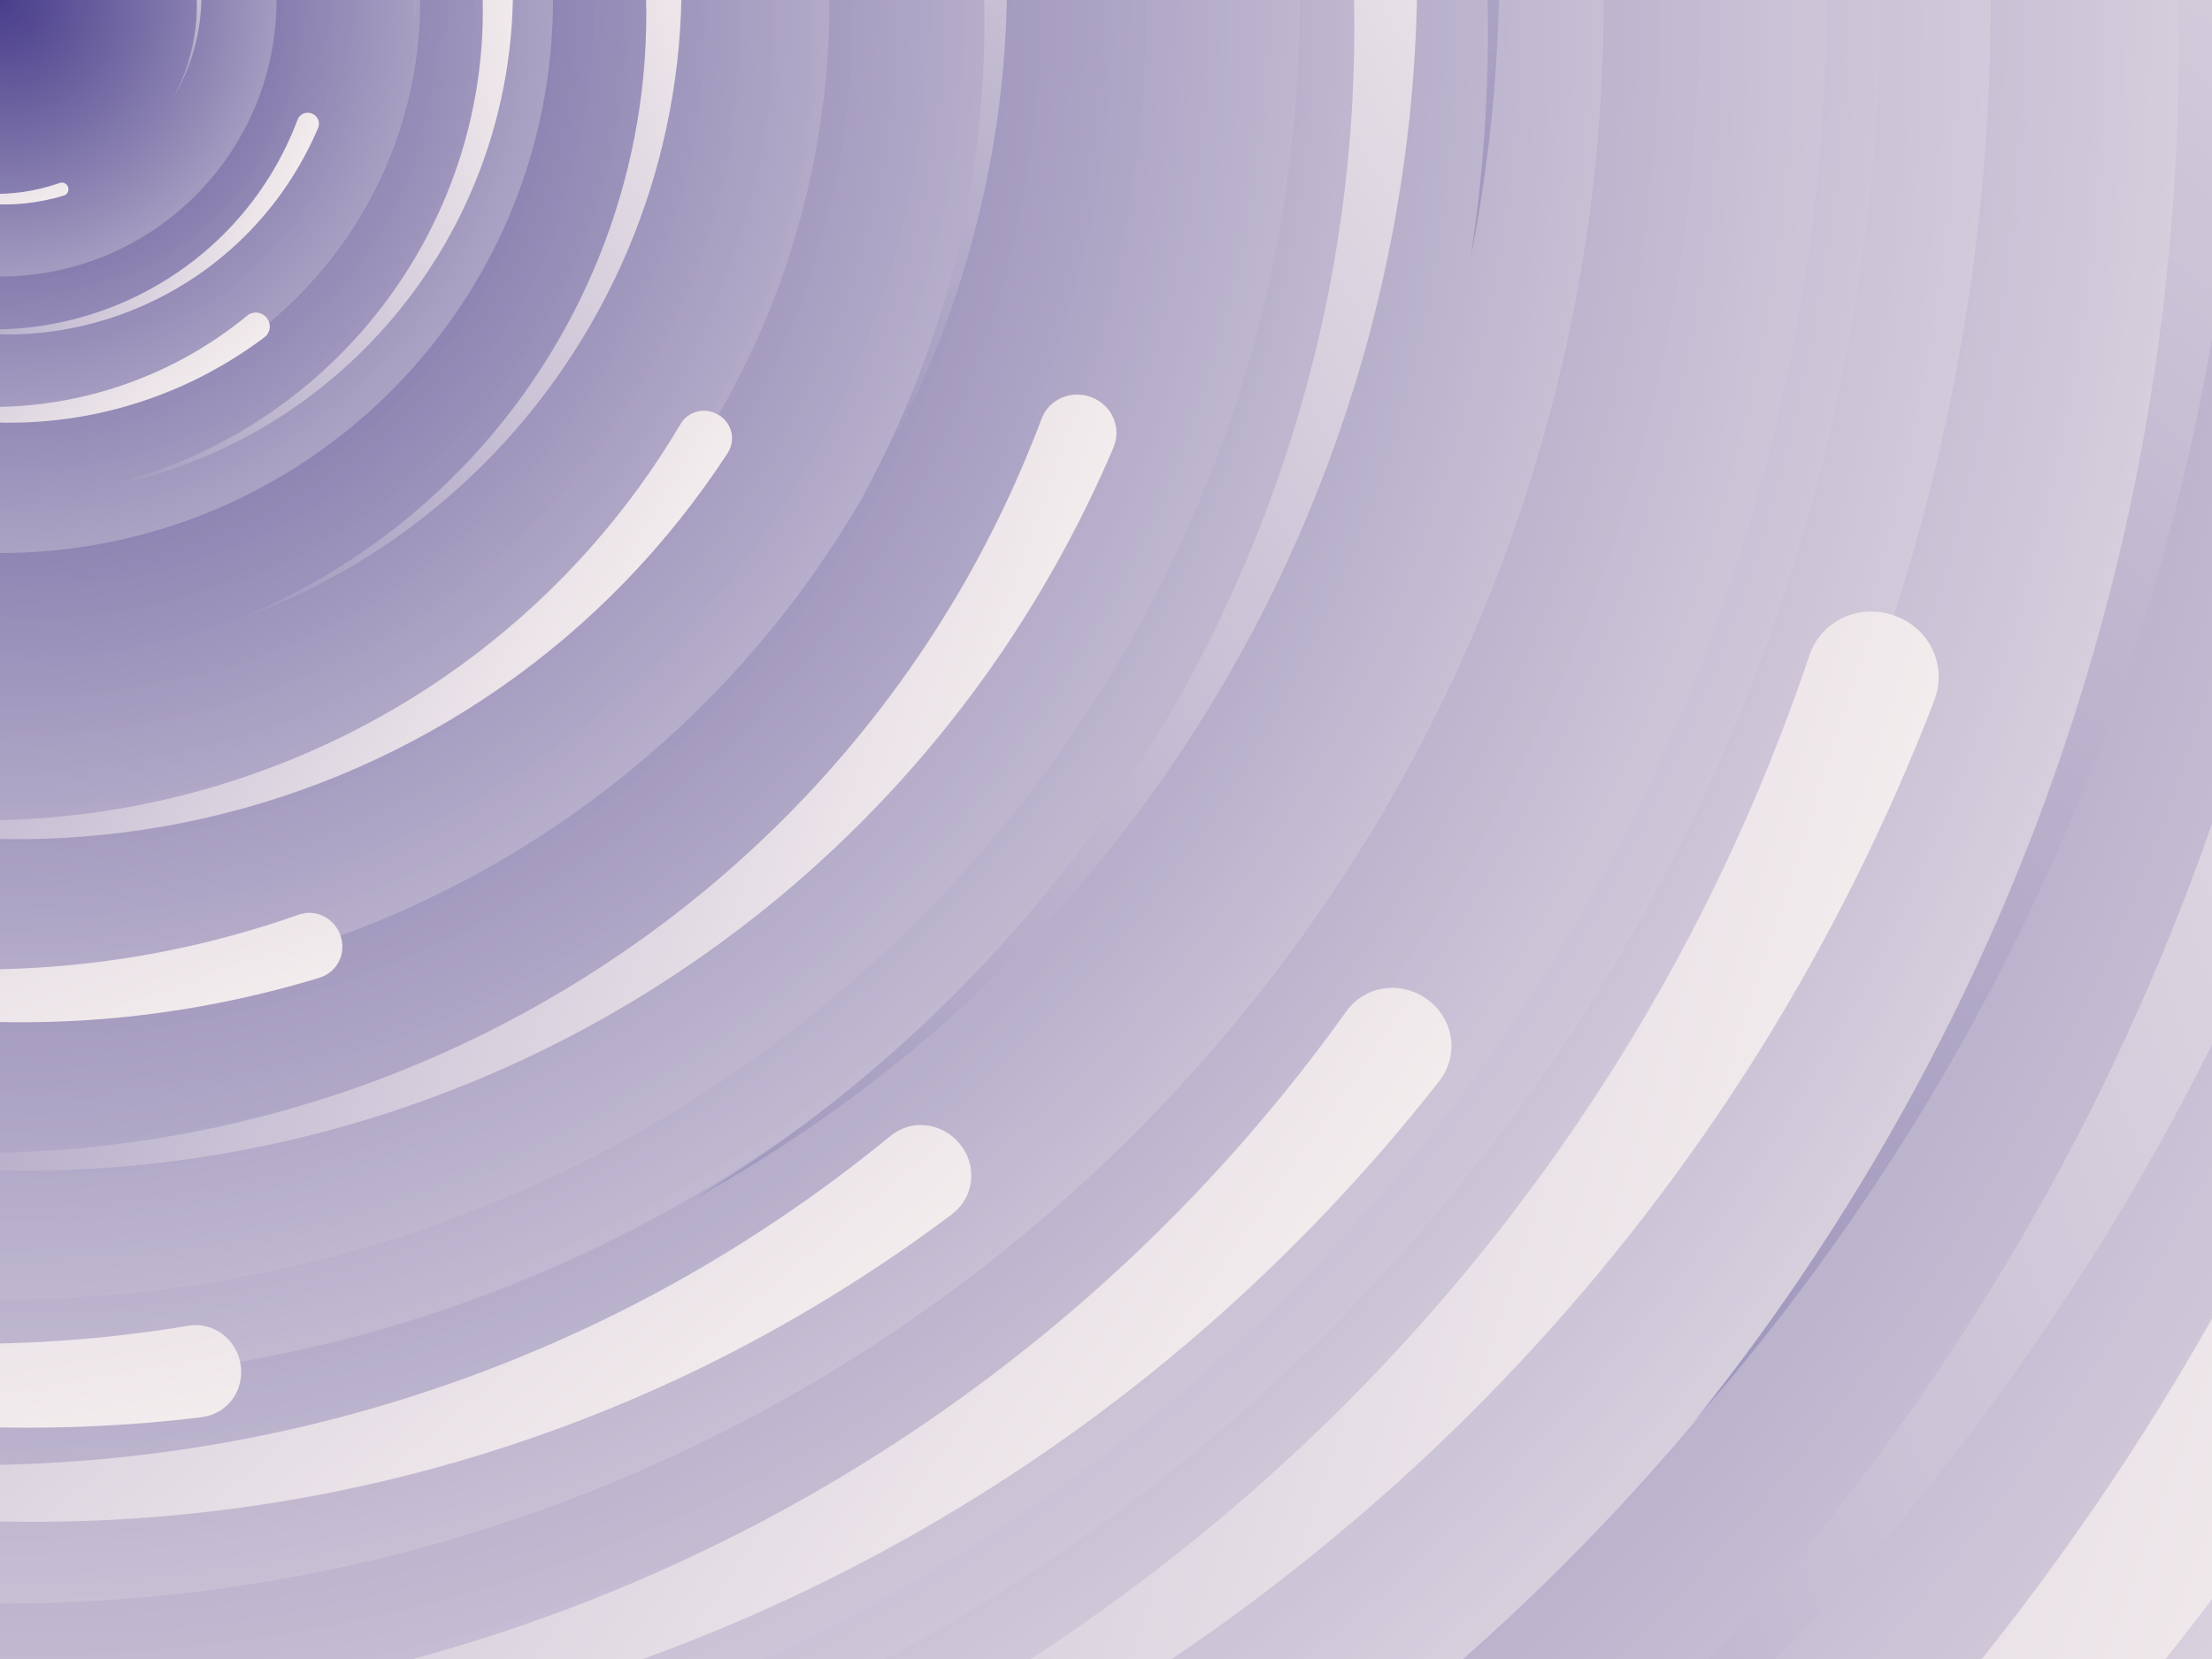
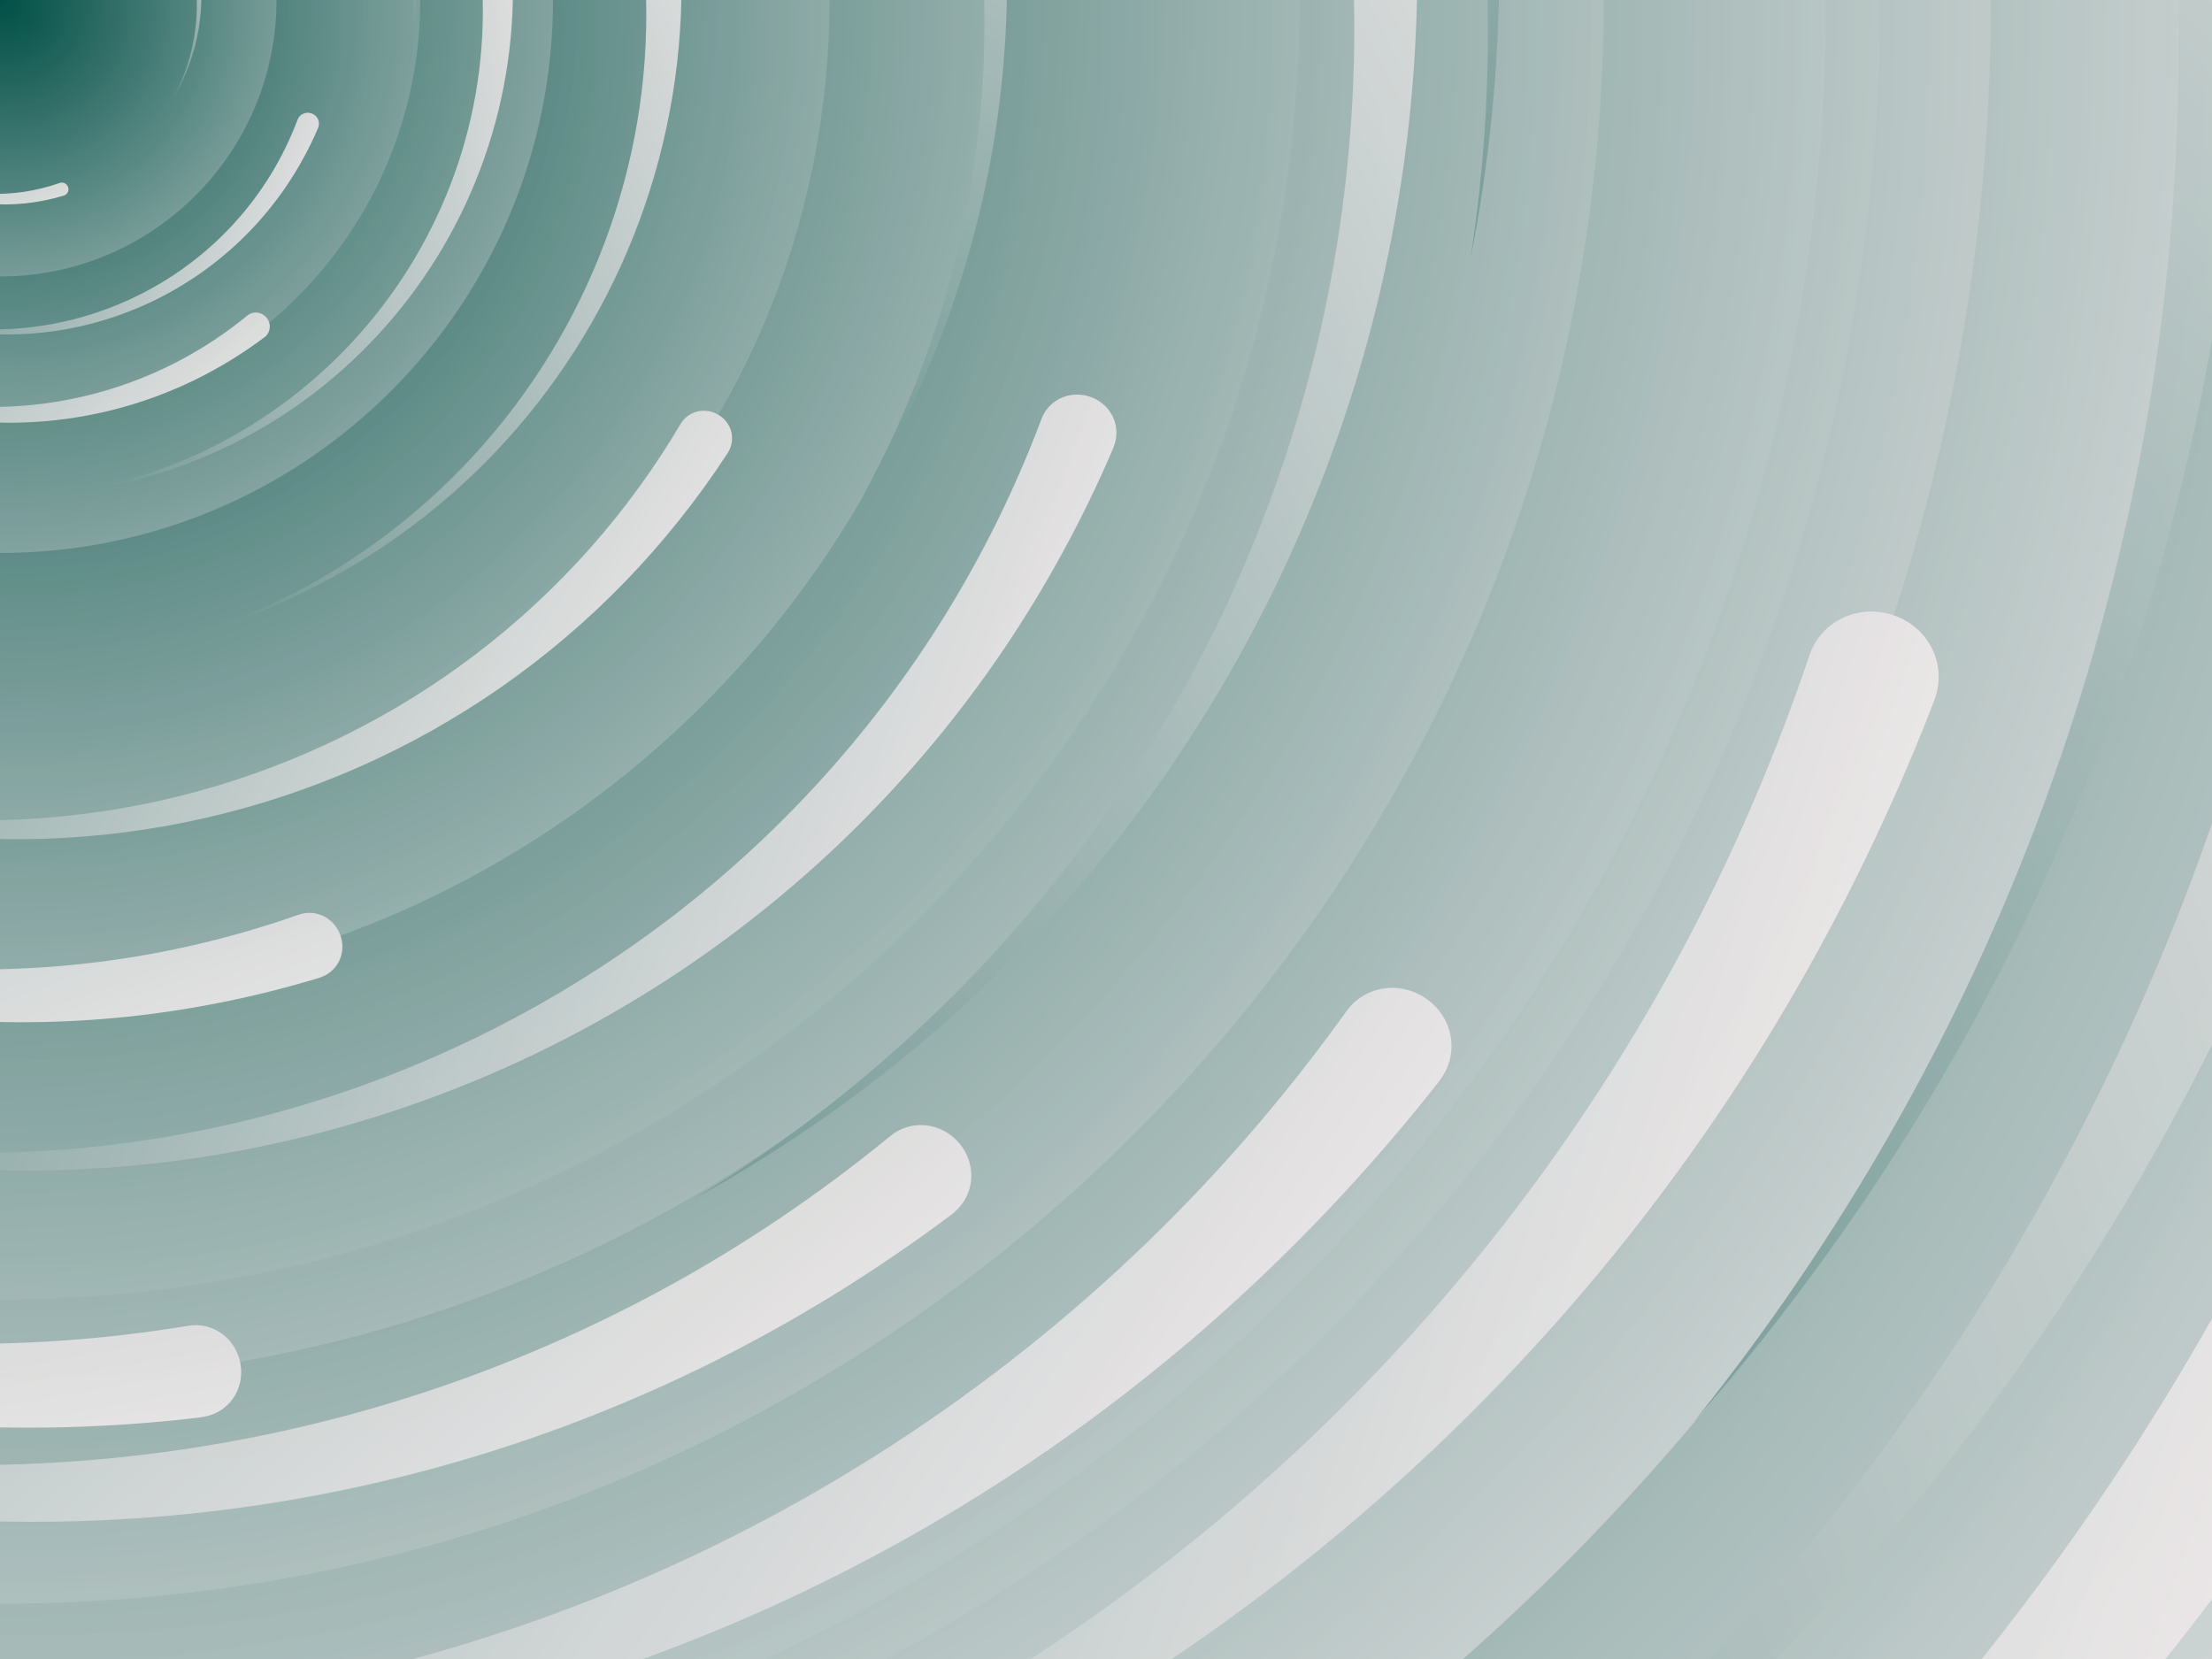
<svg xmlns="http://www.w3.org/2000/svg" viewBox="0 0 2000 1500">
  <rect fill="#F3ECED" width="2000" height="1500" />
  <defs>
    <radialGradient id="a" gradientUnits="objectBoundingBox">
-       <stop offset="0" stop-color="#483D8B" />
+       <stop offset="0" stop-color="#004F46" />
      <stop offset="1" stop-color="#F3ECED" />
    </radialGradient>
    <linearGradient id="b" gradientUnits="userSpaceOnUse" x1="0" y1="750" x2="1550" y2="750">
-       <stop offset="0" stop-color="#9e95bc" />
+       <stop offset="0" stop-color="#7a9e9a" />
      <stop offset="1" stop-color="#F3ECED" />
    </linearGradient>
    <path id="s" fill="url(#b)" d="M1549.2 51.6c-5.4 99.1-20.2 197.6-44.2 293.6c-24.1 96-57.4 189.4-99.3 278.6c-41.9 89.2-92.4 174.1-150.3 253.3c-58 79.2-123.4 152.6-195.1 219c-71.7 66.4-149.6 125.8-232.2 177.2c-82.7 51.4-170.1 94.7-260.7 129.1c-90.6 34.4-184.4 60-279.5 76.3C192.6 1495 96.1 1502 0 1500c96.1-2.1 191.8-13.3 285.4-33.6c93.6-20.2 185-49.5 272.5-87.2c87.6-37.7 171.3-83.8 249.6-137.3c78.4-53.5 151.5-114.5 217.9-181.7c66.5-67.2 126.4-140.7 178.6-218.9c52.3-78.3 96.9-161.4 133-247.9c36.1-86.5 63.8-176.2 82.6-267.6c18.8-91.4 28.6-184.4 29.6-277.4c0.3-27.6 23.2-48.7 50.8-48.4s49.5 21.8 49.2 49.5c0 0.7 0 1.3-0.1 2L1549.2 51.6z" />
    <g id="g">
      <use href="#s" transform="scale(0.12) rotate(60)" />
      <use href="#s" transform="scale(0.2) rotate(10)" />
      <use href="#s" transform="scale(0.25) rotate(40)" />
      <use href="#s" transform="scale(0.3) rotate(-20)" />
      <use href="#s" transform="scale(0.4) rotate(-30)" />
      <use href="#s" transform="scale(0.5) rotate(20)" />
      <use href="#s" transform="scale(0.6) rotate(60)" />
      <use href="#s" transform="scale(0.7) rotate(10)" />
      <use href="#s" transform="scale(0.835) rotate(-40)" />
      <use href="#s" transform="scale(0.9) rotate(40)" />
      <use href="#s" transform="scale(1.05) rotate(25)" />
      <use href="#s" transform="scale(1.2) rotate(8)" />
      <use href="#s" transform="scale(1.333) rotate(-60)" />
      <use href="#s" transform="scale(1.45) rotate(-30)" />
      <use href="#s" transform="scale(1.6) rotate(10)" />
    </g>
  </defs>
-   <g transform="">
-     <g transform="">
+   <g transform="rotate(0 0 0)">
+     <g transform="rotate(0 0 0)">
      <circle fill="url(#a)" r="3000" />
      <g opacity="0.5">
        <circle fill="url(#a)" r="2000" />
        <circle fill="url(#a)" r="1800" />
        <circle fill="url(#a)" r="1700" />
        <circle fill="url(#a)" r="1651" />
        <circle fill="url(#a)" r="1450" />
        <circle fill="url(#a)" r="1250" />
        <circle fill="url(#a)" r="1175" />
        <circle fill="url(#a)" r="900" />
        <circle fill="url(#a)" r="750" />
        <circle fill="url(#a)" r="500" />
        <circle fill="url(#a)" r="380" />
        <circle fill="url(#a)" r="250" />
      </g>
-       <g transform="">
+       <g transform="rotate(0 0 0)">
        <use href="#g" transform="rotate(10)" />
        <use href="#g" transform="rotate(120)" />
        <use href="#g" transform="rotate(240)" />
      </g>
-       <circle fill-opacity="0" fill="url(#a)" r="3000" />
+       <circle fill-opacity="0.1" fill="url(#a)" r="3000" />
    </g>
  </g>
</svg>
